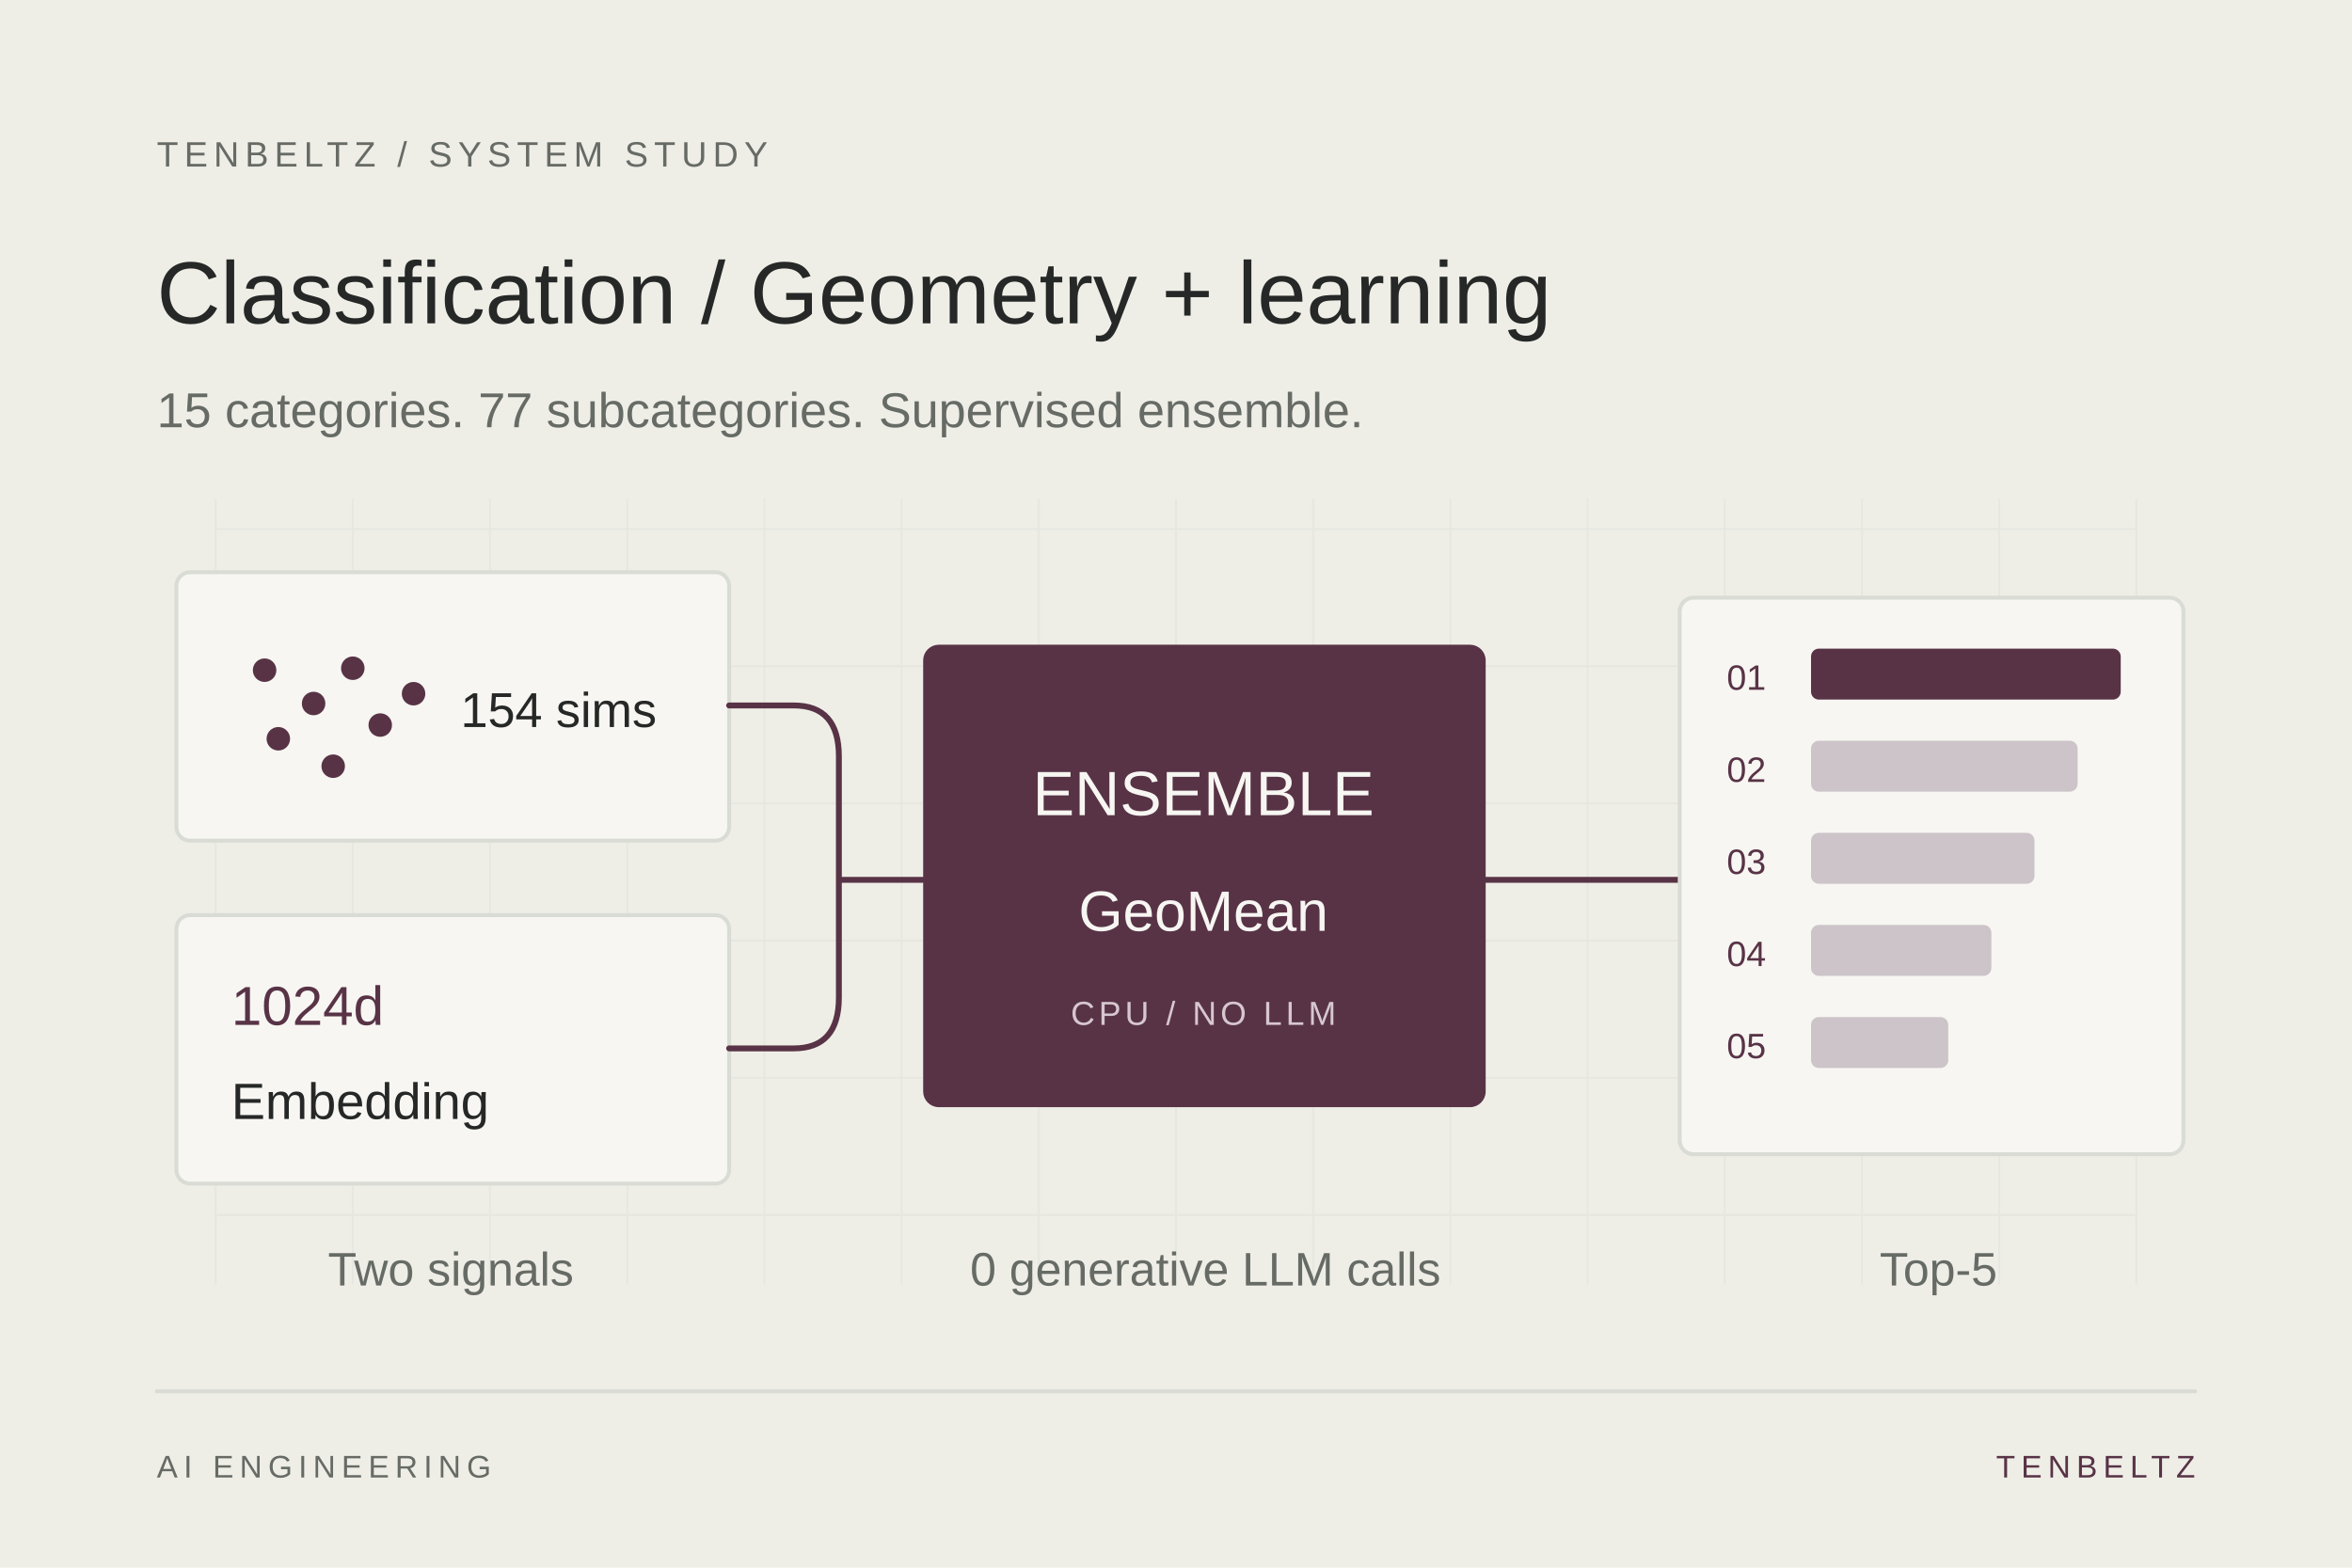
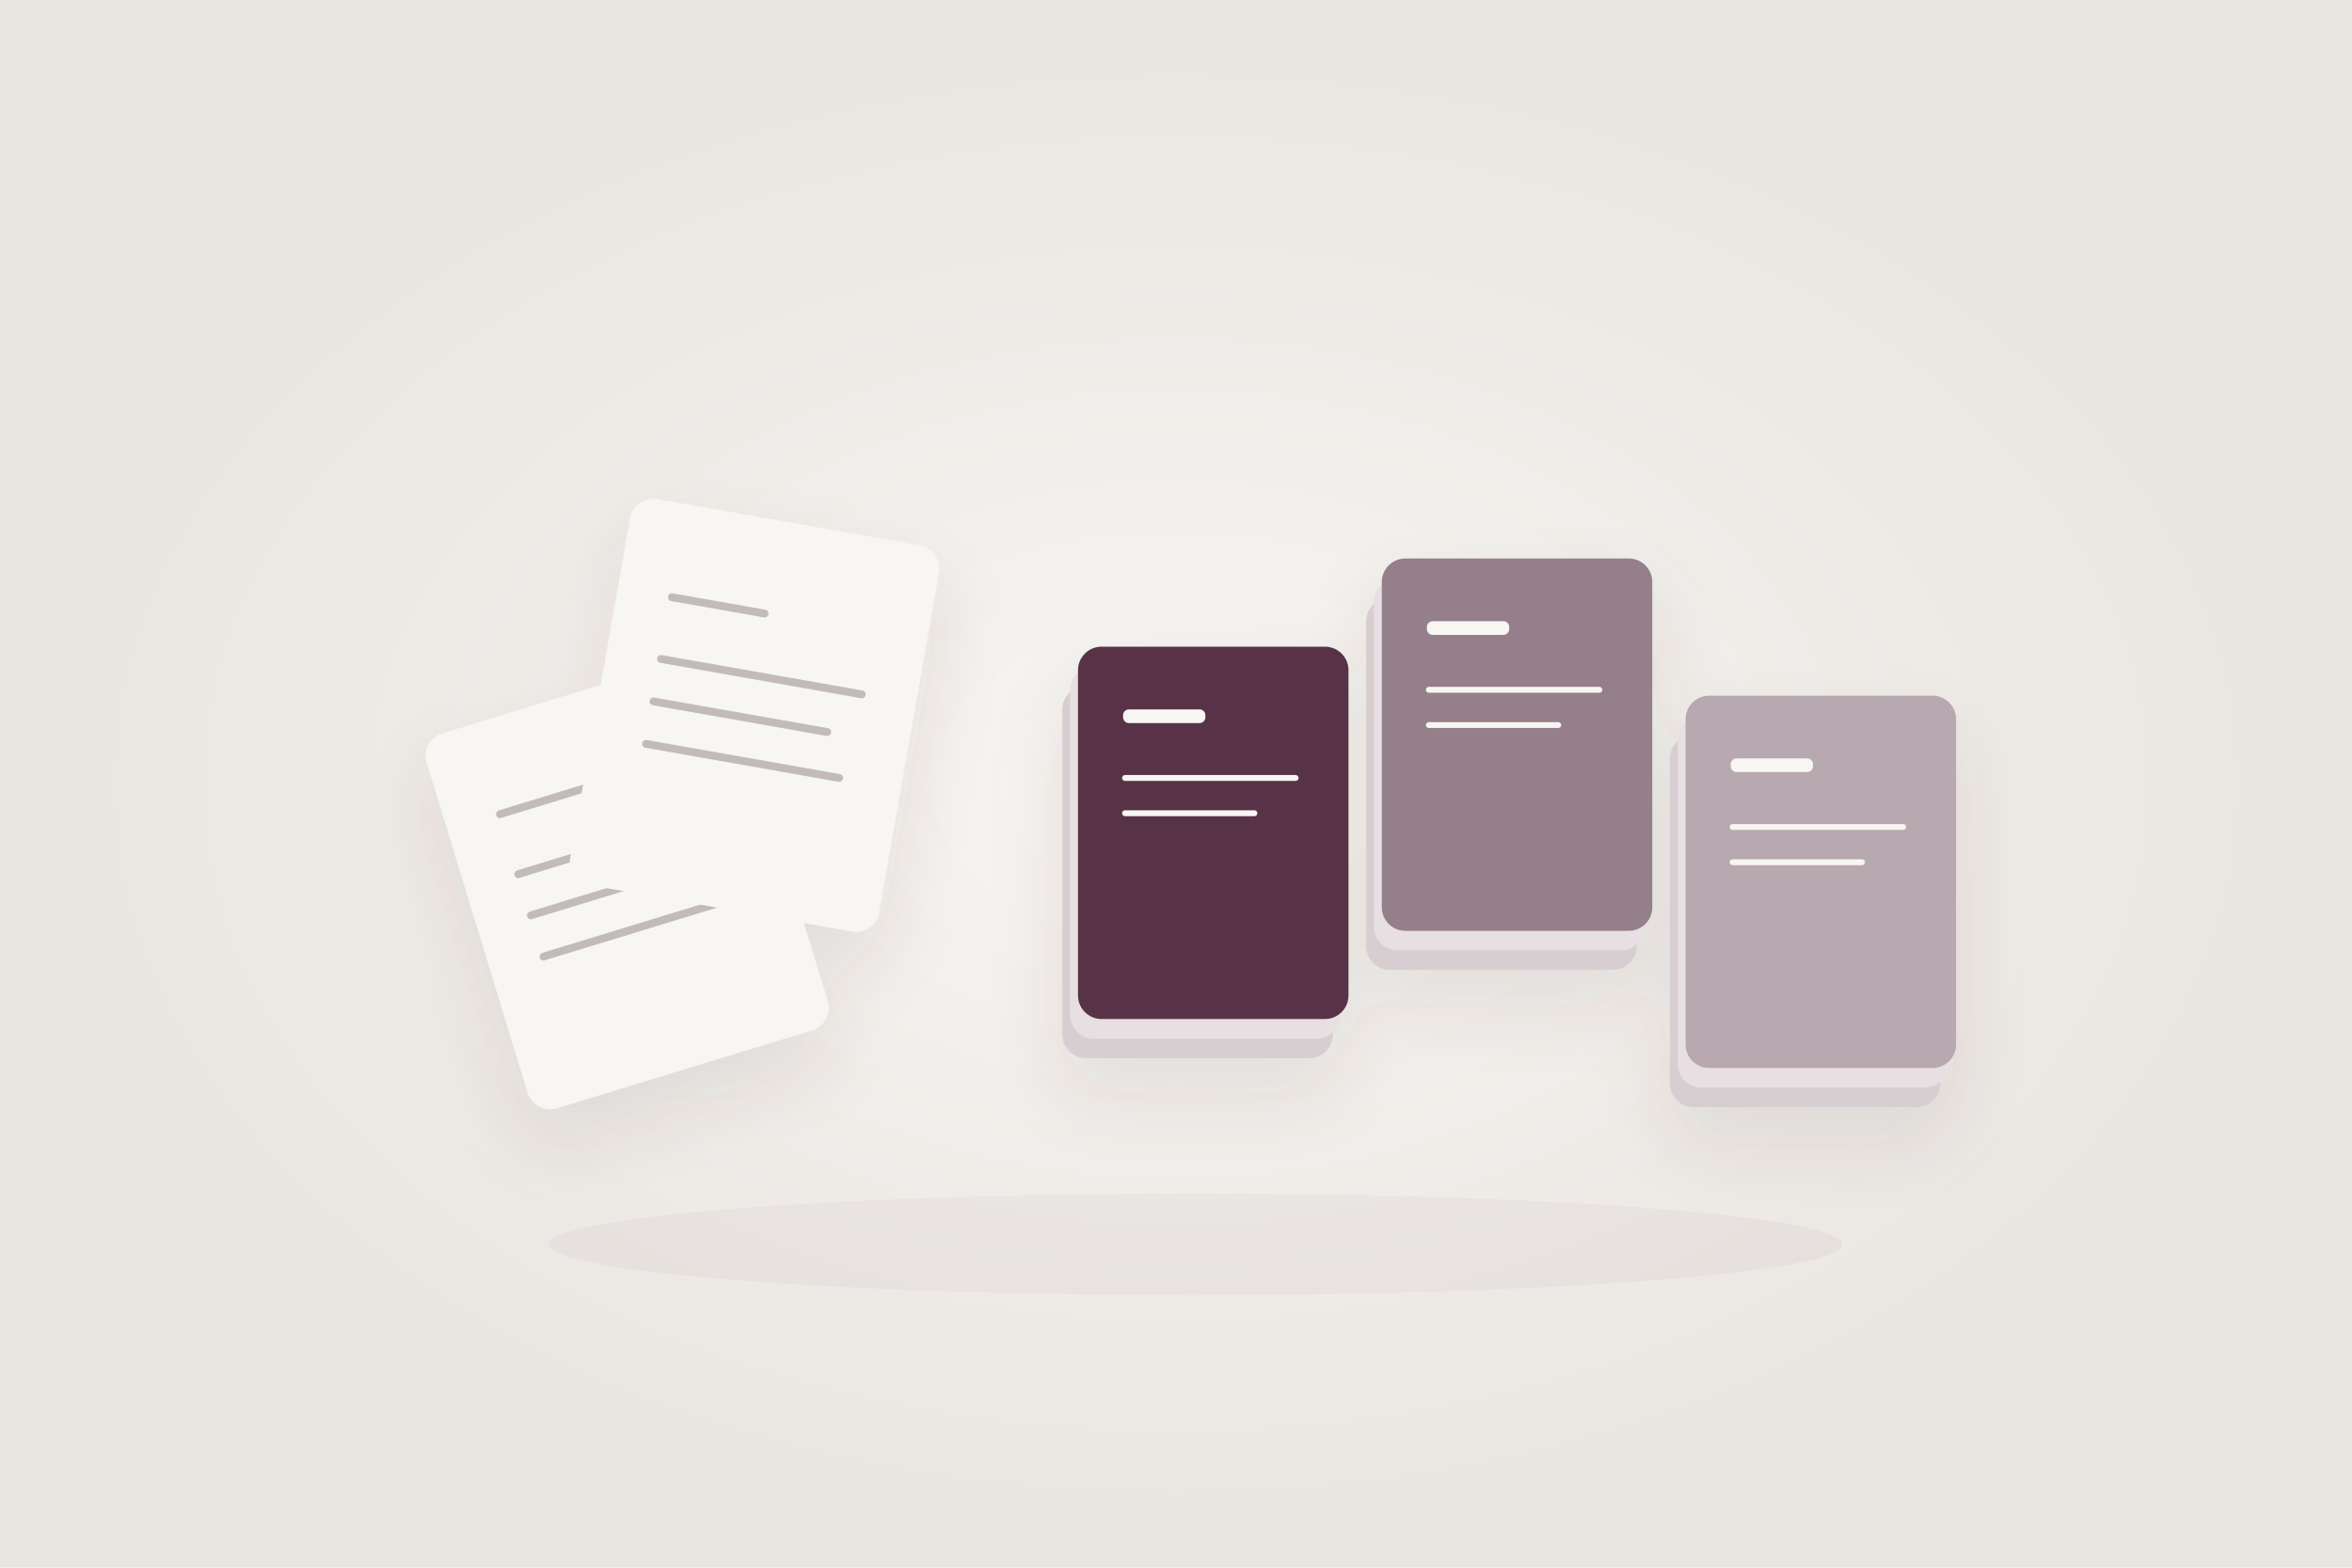
<svg xmlns="http://www.w3.org/2000/svg" width="1200" height="800" viewBox="0 0 1200 800">
-   <rect width="1200" height="800" fill="#eeeee7" />
-   <g opacity=".4">
-     <path d="M110 255V655" stroke="#d9dcd4" stroke-width="1" fill="none" stroke-linecap="round" stroke-linejoin="round" />
-     <path d="M180 255V655" stroke="#d9dcd4" stroke-width="1" fill="none" stroke-linecap="round" stroke-linejoin="round" />
-     <path d="M250 255V655" stroke="#d9dcd4" stroke-width="1" fill="none" stroke-linecap="round" stroke-linejoin="round" />
-     <path d="M320 255V655" stroke="#d9dcd4" stroke-width="1" fill="none" stroke-linecap="round" stroke-linejoin="round" />
-     <path d="M390 255V655" stroke="#d9dcd4" stroke-width="1" fill="none" stroke-linecap="round" stroke-linejoin="round" />
-     <path d="M460 255V655" stroke="#d9dcd4" stroke-width="1" fill="none" stroke-linecap="round" stroke-linejoin="round" />
-     <path d="M530 255V655" stroke="#d9dcd4" stroke-width="1" fill="none" stroke-linecap="round" stroke-linejoin="round" />
-     <path d="M600 255V655" stroke="#d9dcd4" stroke-width="1" fill="none" stroke-linecap="round" stroke-linejoin="round" />
-     <path d="M670 255V655" stroke="#d9dcd4" stroke-width="1" fill="none" stroke-linecap="round" stroke-linejoin="round" />
-     <path d="M740 255V655" stroke="#d9dcd4" stroke-width="1" fill="none" stroke-linecap="round" stroke-linejoin="round" />
-     <path d="M810 255V655" stroke="#d9dcd4" stroke-width="1" fill="none" stroke-linecap="round" stroke-linejoin="round" />
-     <path d="M880 255V655" stroke="#d9dcd4" stroke-width="1" fill="none" stroke-linecap="round" stroke-linejoin="round" />
-     <path d="M950 255V655" stroke="#d9dcd4" stroke-width="1" fill="none" stroke-linecap="round" stroke-linejoin="round" />
-     <path d="M1020 255V655" stroke="#d9dcd4" stroke-width="1" fill="none" stroke-linecap="round" stroke-linejoin="round" />
-     <path d="M1090 255V655" stroke="#d9dcd4" stroke-width="1" fill="none" stroke-linecap="round" stroke-linejoin="round" />
-     <path d="M110 270H1090" stroke="#d9dcd4" stroke-width="1" fill="none" stroke-linecap="round" stroke-linejoin="round" />
-     <path d="M110 340H1090" stroke="#d9dcd4" stroke-width="1" fill="none" stroke-linecap="round" stroke-linejoin="round" />
-     <path d="M110 410H1090" stroke="#d9dcd4" stroke-width="1" fill="none" stroke-linecap="round" stroke-linejoin="round" />
-     <path d="M110 480H1090" stroke="#d9dcd4" stroke-width="1" fill="none" stroke-linecap="round" stroke-linejoin="round" />
-     <path d="M110 550H1090" stroke="#d9dcd4" stroke-width="1" fill="none" stroke-linecap="round" stroke-linejoin="round" />
-     <path d="M110 620H1090" stroke="#d9dcd4" stroke-width="1" fill="none" stroke-linecap="round" stroke-linejoin="round" />
-   </g>
-   <g font-family="Arial,sans-serif">
-     <text x="80" y="85" font-size="18" fill="#676b65" text-anchor="start" letter-spacing="3">TENBELTZ / SYSTEM STUDY</text>
-     <text x="80" y="165" font-size="45" fill="#252826" text-anchor="start">Classification / Geometry + learning</text>
-     <text x="80" y="218" font-size="25" fill="#676b65" text-anchor="start">15 categories. 77 subcategories. Supervised ensemble.</text>
-     <rect x="90" y="292" width="282" height="137" rx="7" fill="#f7f6f2" stroke="#d9dcd4" stroke-width="2" />
-     <rect x="90" y="467" width="282" height="137" rx="7" fill="#f7f6f2" stroke="#d9dcd4" stroke-width="2" />
-     <circle cx="135" cy="342" r="5" fill="#583346" stroke="#583346" stroke-width="2" />
-     <circle cx="160" cy="359" r="5" fill="#583346" stroke="#583346" stroke-width="2" />
-     <circle cx="142" cy="377" r="5" fill="#583346" stroke="#583346" stroke-width="2" />
-     <circle cx="180" cy="341" r="5" fill="#583346" stroke="#583346" stroke-width="2" />
-     <circle cx="194" cy="370" r="5" fill="#583346" stroke="#583346" stroke-width="2" />
-     <circle cx="170" cy="391" r="5" fill="#583346" stroke="#583346" stroke-width="2" />
-     <circle cx="211" cy="354" r="5" fill="#583346" stroke="#583346" stroke-width="2" />
-     <text x="235" y="371" font-size="25" fill="#252826" text-anchor="start">154 sims</text>
-     <text x="118" y="523" font-size="28" fill="#583346" text-anchor="start">1024d</text>
-     <text x="118" y="571" font-size="26" fill="#252826" text-anchor="start">Embedding</text>
-     <path d="M372 360H405Q428 360 428 386V449H471M372 535H405Q428 535 428 509V449H471" stroke="#583346" stroke-width="3" fill="none" stroke-linecap="round" stroke-linejoin="round" />
-     <rect x="472" y="330" width="285" height="234" rx="7" fill="#583346" stroke="#583346" stroke-width="2" />
-     <text x="614" y="416" font-size="32" fill="#f7f6f2" text-anchor="middle">ENSEMBLE</text>
-     <text x="614" y="475" font-size="29" fill="#f7f6f2" text-anchor="middle">GeoMean</text>
-     <text x="614" y="523" font-size="17" fill="#d7c7cf" text-anchor="middle" letter-spacing="2">CPU / NO LLM</text>
-     <path d="M757 449H857" stroke="#583346" stroke-width="3" fill="none" stroke-linecap="round" stroke-linejoin="round" />
-     <rect x="857" y="305" width="257" height="284" rx="7" fill="#f7f6f2" stroke="#d9dcd4" stroke-width="2" />
-     <text x="881" y="352" font-size="18" fill="#583346" text-anchor="start">01</text>
-     <rect x="925" y="332" width="156" height="24" rx="3" fill="#583346" stroke="#583346" stroke-width="2" />
-     <text x="881" y="399" font-size="18" fill="#583346" text-anchor="start">02</text>
-     <rect x="925" y="379" width="134" height="24" rx="3" fill="#ccc4c8" stroke="#ccc4c8" stroke-width="2" />
-     <text x="881" y="446" font-size="18" fill="#583346" text-anchor="start">03</text>
-     <rect x="925" y="426" width="112" height="24" rx="3" fill="#ccc4c8" stroke="#ccc4c8" stroke-width="2" />
-     <text x="881" y="493" font-size="18" fill="#583346" text-anchor="start">04</text>
-     <rect x="925" y="473" width="90" height="24" rx="3" fill="#ccc4c8" stroke="#ccc4c8" stroke-width="2" />
-     <text x="881" y="540" font-size="18" fill="#583346" text-anchor="start">05</text>
-     <rect x="925" y="520" width="68" height="24" rx="3" fill="#ccc4c8" stroke="#ccc4c8" stroke-width="2" />
-     <text x="230" y="656" font-size="24" fill="#676b65" text-anchor="middle">Two signals</text>
-     <text x="615" y="656" font-size="24" fill="#676b65" text-anchor="middle">0 generative LLM calls</text>
-     <text x="989" y="656" font-size="24" fill="#676b65" text-anchor="middle">Top-5</text>
-     <path d="M80 710H1120" stroke="#d9dcd4" stroke-width="2" fill="none" stroke-linecap="round" stroke-linejoin="round" />
-     <text x="80" y="754" font-size="16" fill="#676b65" text-anchor="start" letter-spacing="3">AI ENGINEERING</text>
-     <text x="1120" y="754" font-size="16" fill="#583346" text-anchor="end" letter-spacing="3">TENBELTZ</text>
+   <defs>
+     <radialGradient id="paper">
+       <stop stop-color="#f7f6f2" />
+       <stop offset="1" stop-color="#e9e5e1" />
+     </radialGradient>
+     <filter id="shadow" x="-40%" y="-40%" width="180%" height="180%">
+       <feDropShadow dx="0" dy="18" stdDeviation="18" flood-color="#493440" flood-opacity=".10" />
+     </filter>
+   </defs>
+   <rect width="1200" height="800" fill="url(#paper)" />
+   <ellipse cx="610" cy="635" rx="330" ry="26" fill="#583346" opacity=".045" />
+   <g filter="url(#shadow)">
+     <g transform="rotate(-17 320 450)">
+       <rect x="240" y="350" width="160" height="200" rx="12" fill="#f7f6f2" />
+       <path d="M268 398h48 M268 430h104 M268 452h90 M268 474h100" fill="none" stroke="#c3babd" stroke-width="4" stroke-linecap="round" stroke-linejoin="round" />
+     </g>
+     <g transform="rotate(10 385 365)">
+       <rect x="305" y="265" width="160" height="200" rx="12" fill="#f7f6f2" />
+       <path d="M333 313h48 M333 345h104 M333 367h90 M333 389h100" fill="none" stroke="#c3babd" stroke-width="4" stroke-linecap="round" stroke-linejoin="round" />
+     </g>
+     <rect x="542" y="350" width="138" height="190" rx="12" fill="#d7ced1" />
+     <rect x="546" y="340" width="138" height="190" rx="12" fill="#e7dfe2" />
+     <rect x="550" y="330" width="138" height="190" rx="12" fill="#583346" />
+     <rect x="573" y="362" width="42" height="7" rx="3" fill="#f7f6f2" />
+     <path d="M574 397h87 M574 415h66" fill="none" stroke="#f7f6f2" stroke-width="3" stroke-linecap="round" stroke-linejoin="round" />
+     <rect x="697" y="305" width="138" height="190" rx="12" fill="#d7ced1" />
+     <rect x="701" y="295" width="138" height="190" rx="12" fill="#e7dfe2" />
+     <rect x="705" y="285" width="138" height="190" rx="12" fill="#957f8b" />
+     <rect x="728" y="317" width="42" height="7" rx="3" fill="#f7f6f2" />
+     <path d="M729 352h87 M729 370h66" fill="none" stroke="#f7f6f2" stroke-width="3" stroke-linecap="round" stroke-linejoin="round" />
+     <rect x="852" y="375" width="138" height="190" rx="12" fill="#d7ced1" />
+     <rect x="856" y="365" width="138" height="190" rx="12" fill="#e7dfe2" />
+     <rect x="860" y="355" width="138" height="190" rx="12" fill="#b8a8af" />
+     <rect x="883" y="387" width="42" height="7" rx="3" fill="#f7f6f2" />
+     <path d="M884 422h87 M884 440h66" fill="none" stroke="#f7f6f2" stroke-width="3" stroke-linecap="round" stroke-linejoin="round" />
  </g>
</svg>
